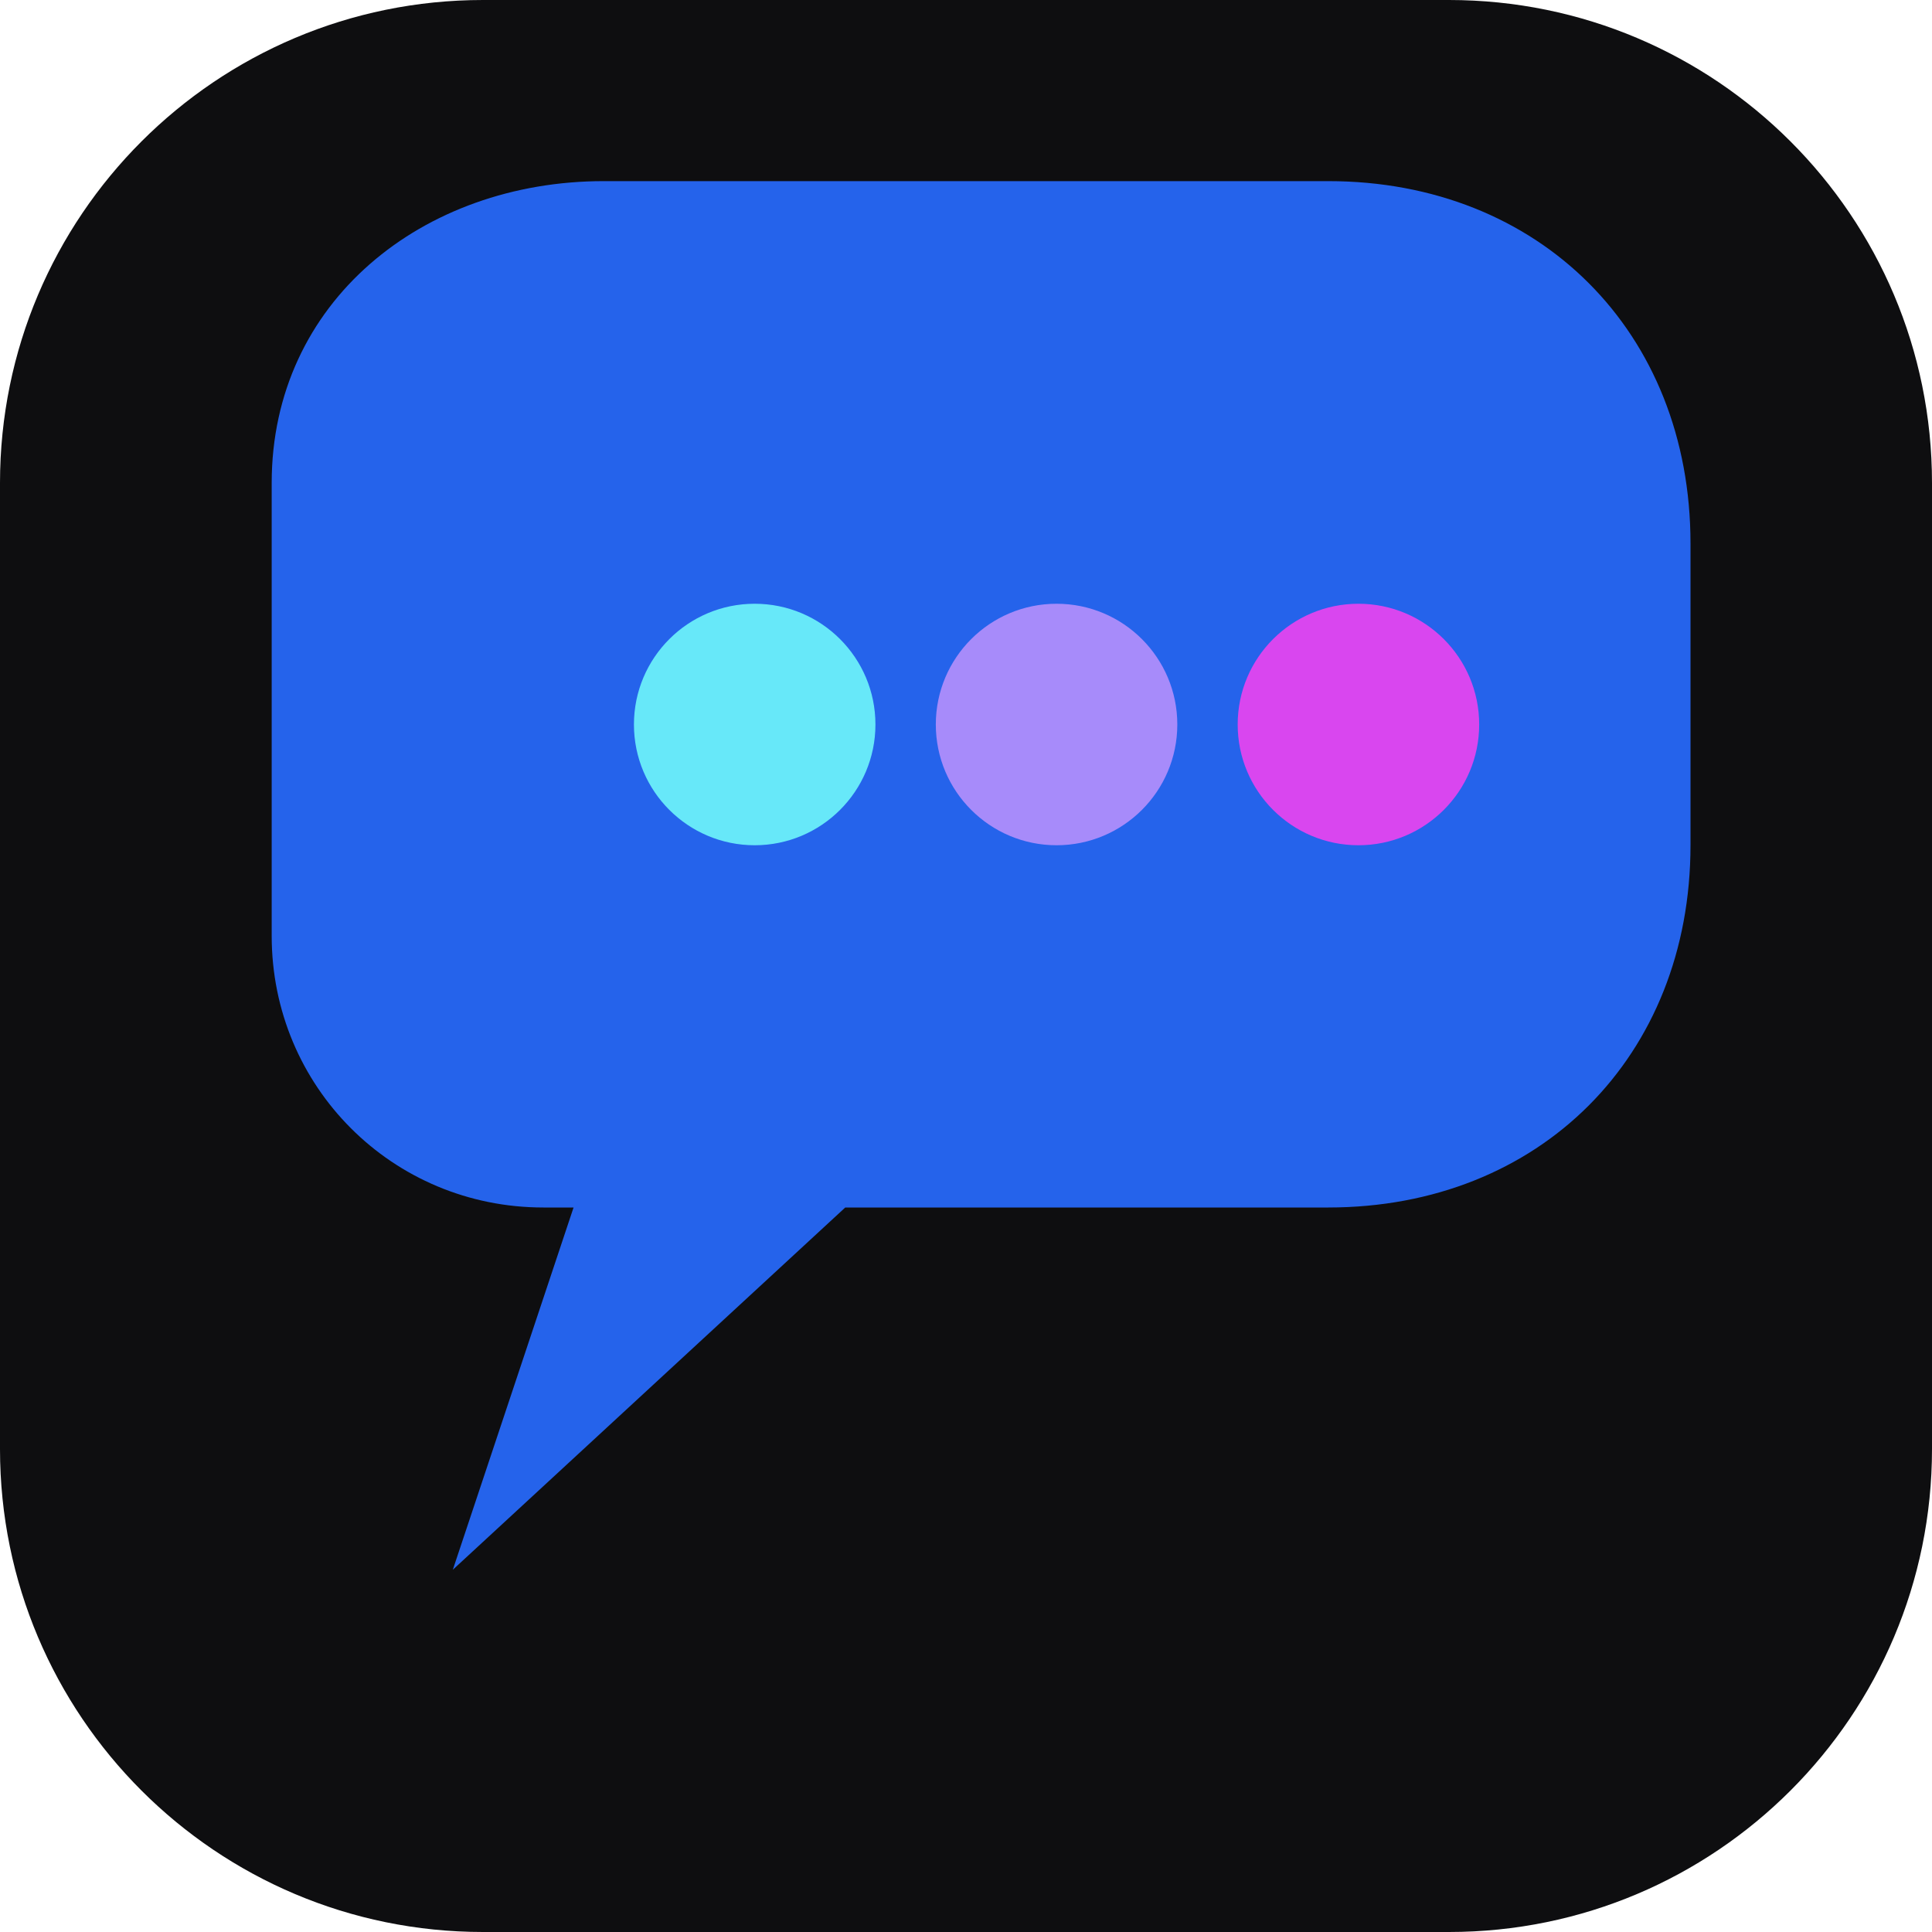
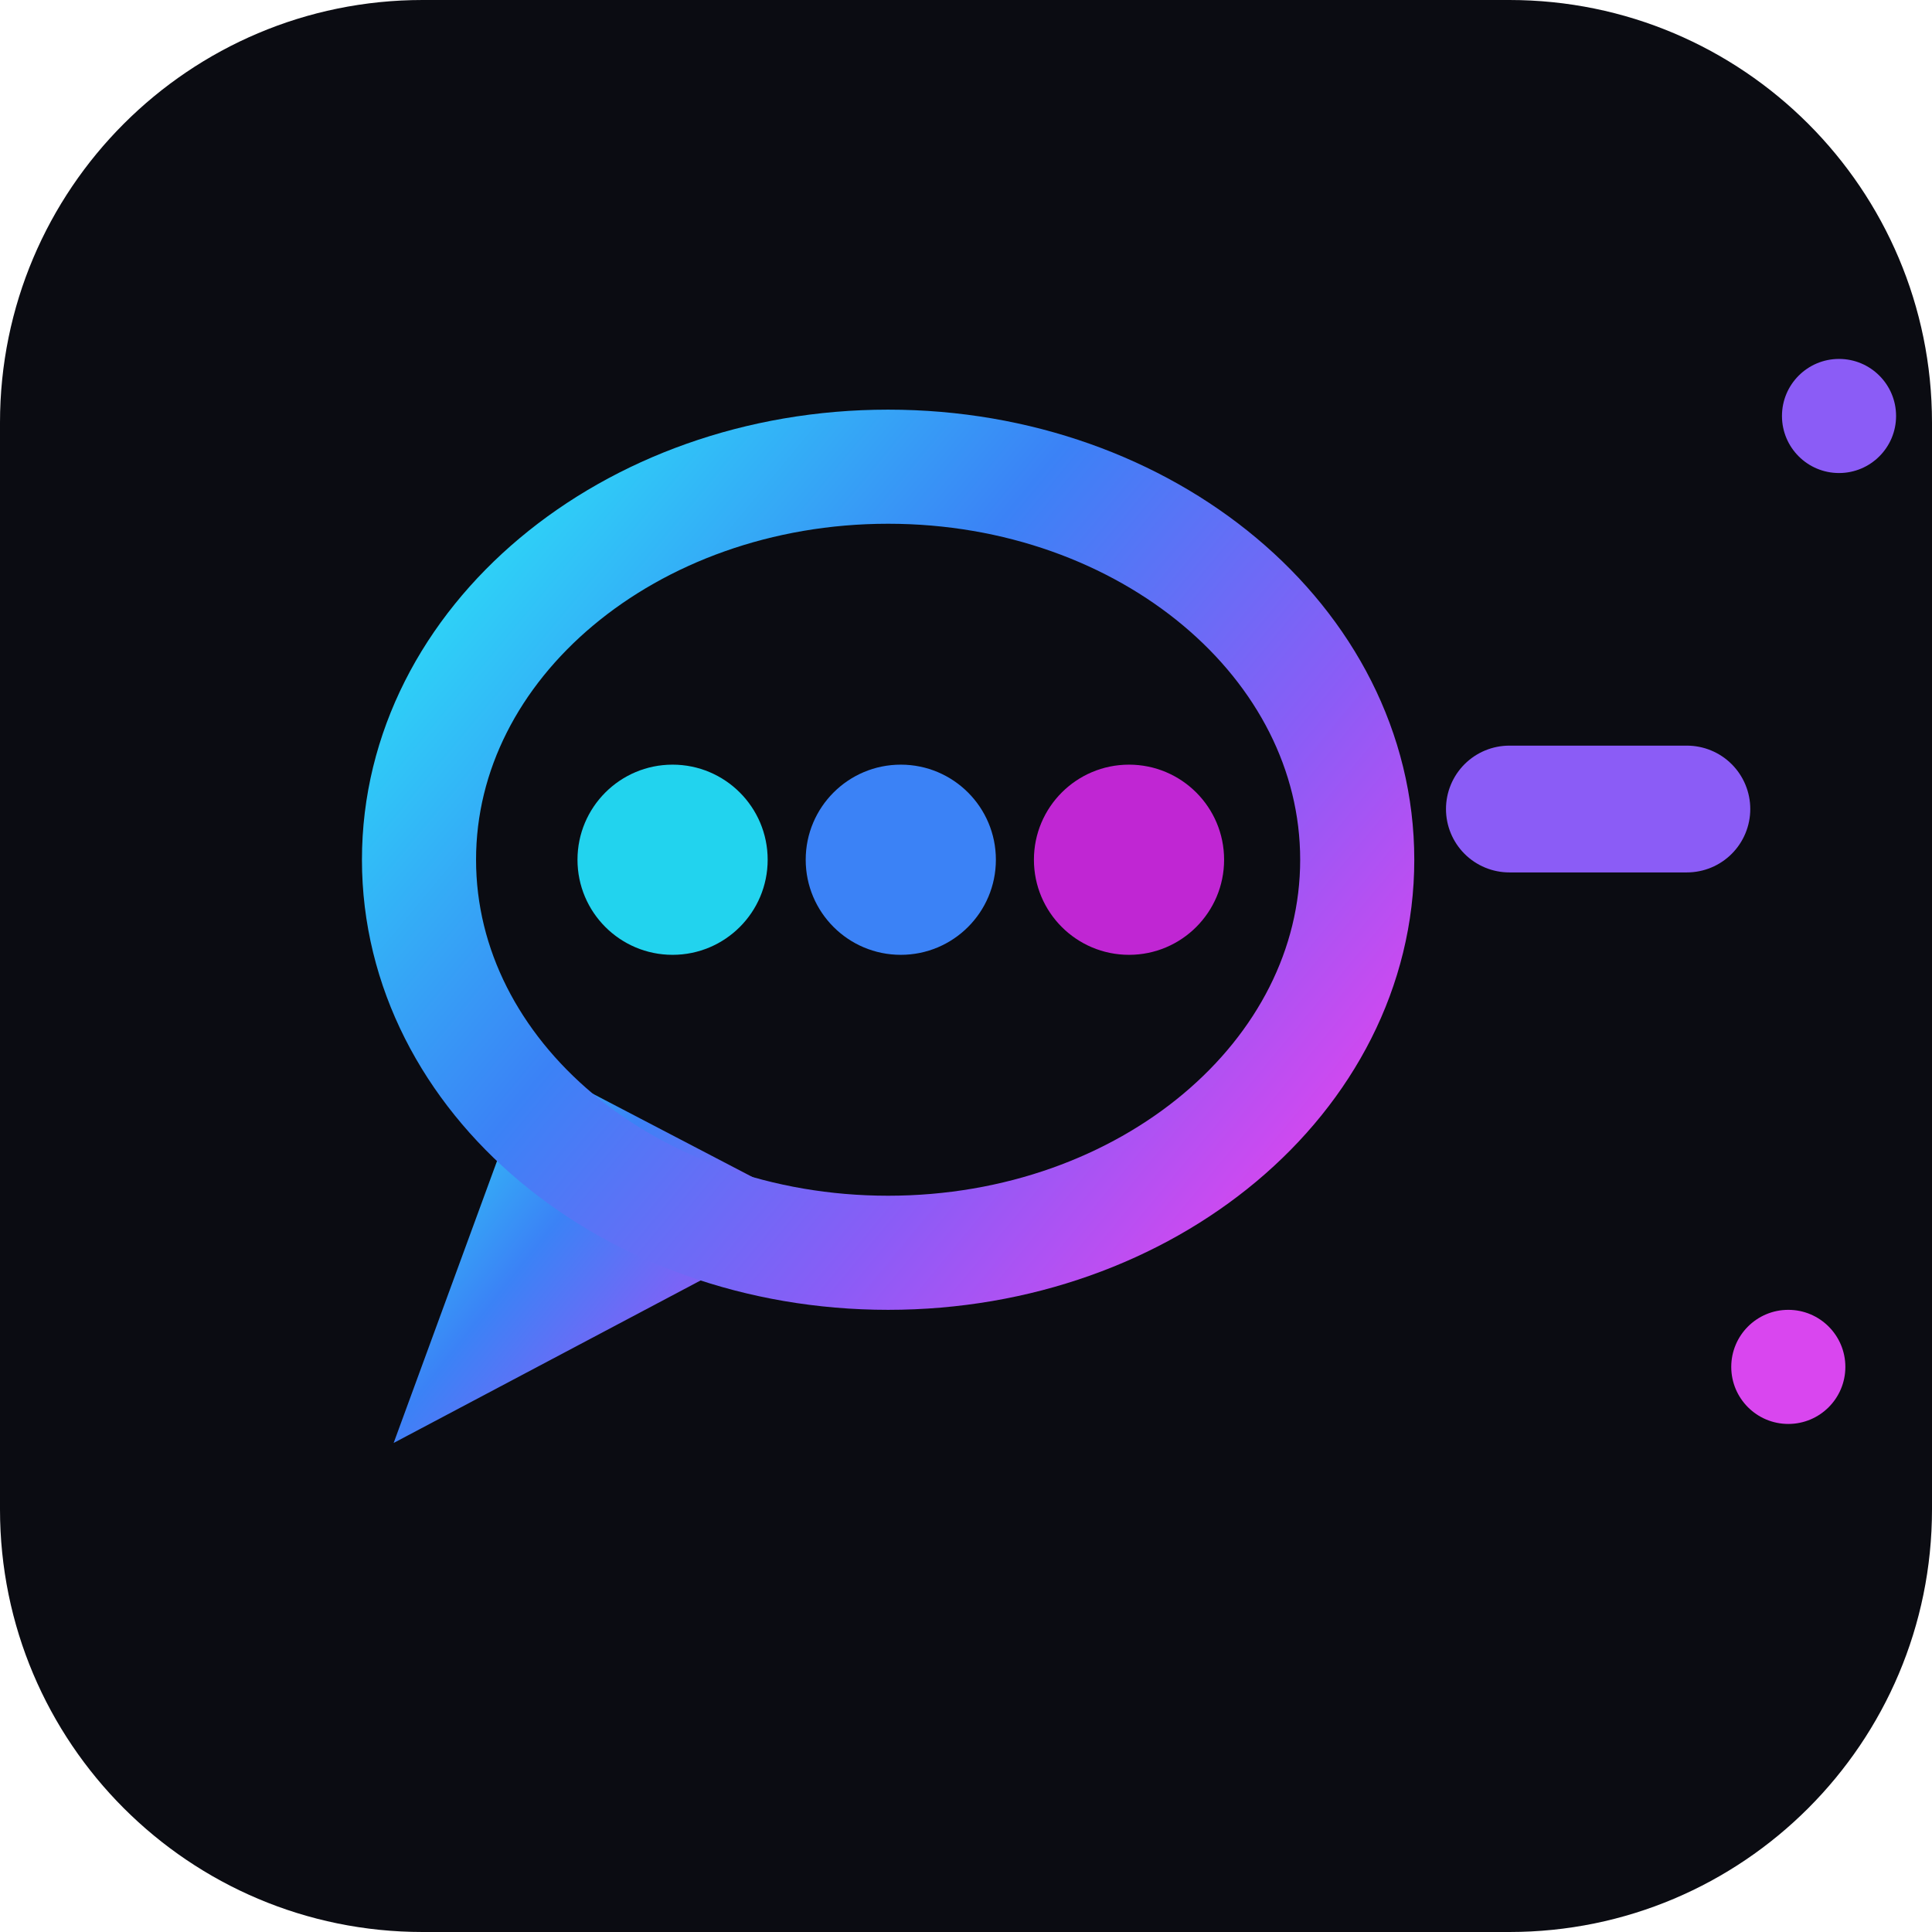
<svg xmlns="http://www.w3.org/2000/svg" viewBox="0 0 64 64">
-   <rect width="64" height="64" rx="16" fill="#0e0e10" />
-   <path d="M9 16c0-6 5-10 11-10h24c7 0 12 5 12 12v10c0 7-5 12-12 12H28L15 52l4-12h-1c-5 0-9-4-9-9V16Z" fill="#2563eb" />
-   <circle cx="25" cy="24" r="4" fill="#67e8f9" />
-   <circle cx="35" cy="24" r="4" fill="#a78bfa" />
-   <circle cx="45" cy="24" r="4" fill="#d946ef" />
+   <defs>
+     <linearGradient id="fntg" x1="0%" y1="15%" x2="100%" y2="85%">
+       <stop offset="0%" stop-color="#2dd9f7" />
+       <stop offset="38%" stop-color="#3b82f6" />
+       <stop offset="72%" stop-color="#8b5cf6" />
+       <stop offset="100%" stop-color="#d946ef" />
+     </linearGradient>
+   </defs>
+   <rect width="64" height="64" rx="14" fill="#0b0c12" />
+   <g transform="translate(8 10) scale(0.42)">
+     <path d="M92 18 h28" stroke="url(#fntg)" stroke-width="10" stroke-linecap="round" />
+     <path d="M100 40 h14" stroke="#8b5cf6" stroke-width="10" stroke-linecap="round" />
+     <path d="M94 62 h26" stroke="url(#fntg)" stroke-width="10" stroke-linecap="round" />
+     <circle cx="126" cy="9" r="4.5" fill="#8b5cf6" />
+     <circle cx="122" cy="84" r="4.5" fill="#d946ef" />
+     <path d="M12 90 L23 60 L46 72 Z" fill="url(#fntg)" />
+     <ellipse cx="51" cy="44" rx="37" ry="31" fill="none" stroke="url(#fntg)" stroke-width="9" />
+     <circle cx="34" cy="44" r="7.5" fill="#22d3ee" />
+     <circle cx="52" cy="44" r="7.5" fill="#3b82f6" />
+     <circle cx="70" cy="44" r="7.5" fill="#c026d3" />
+   </g>
</svg>
